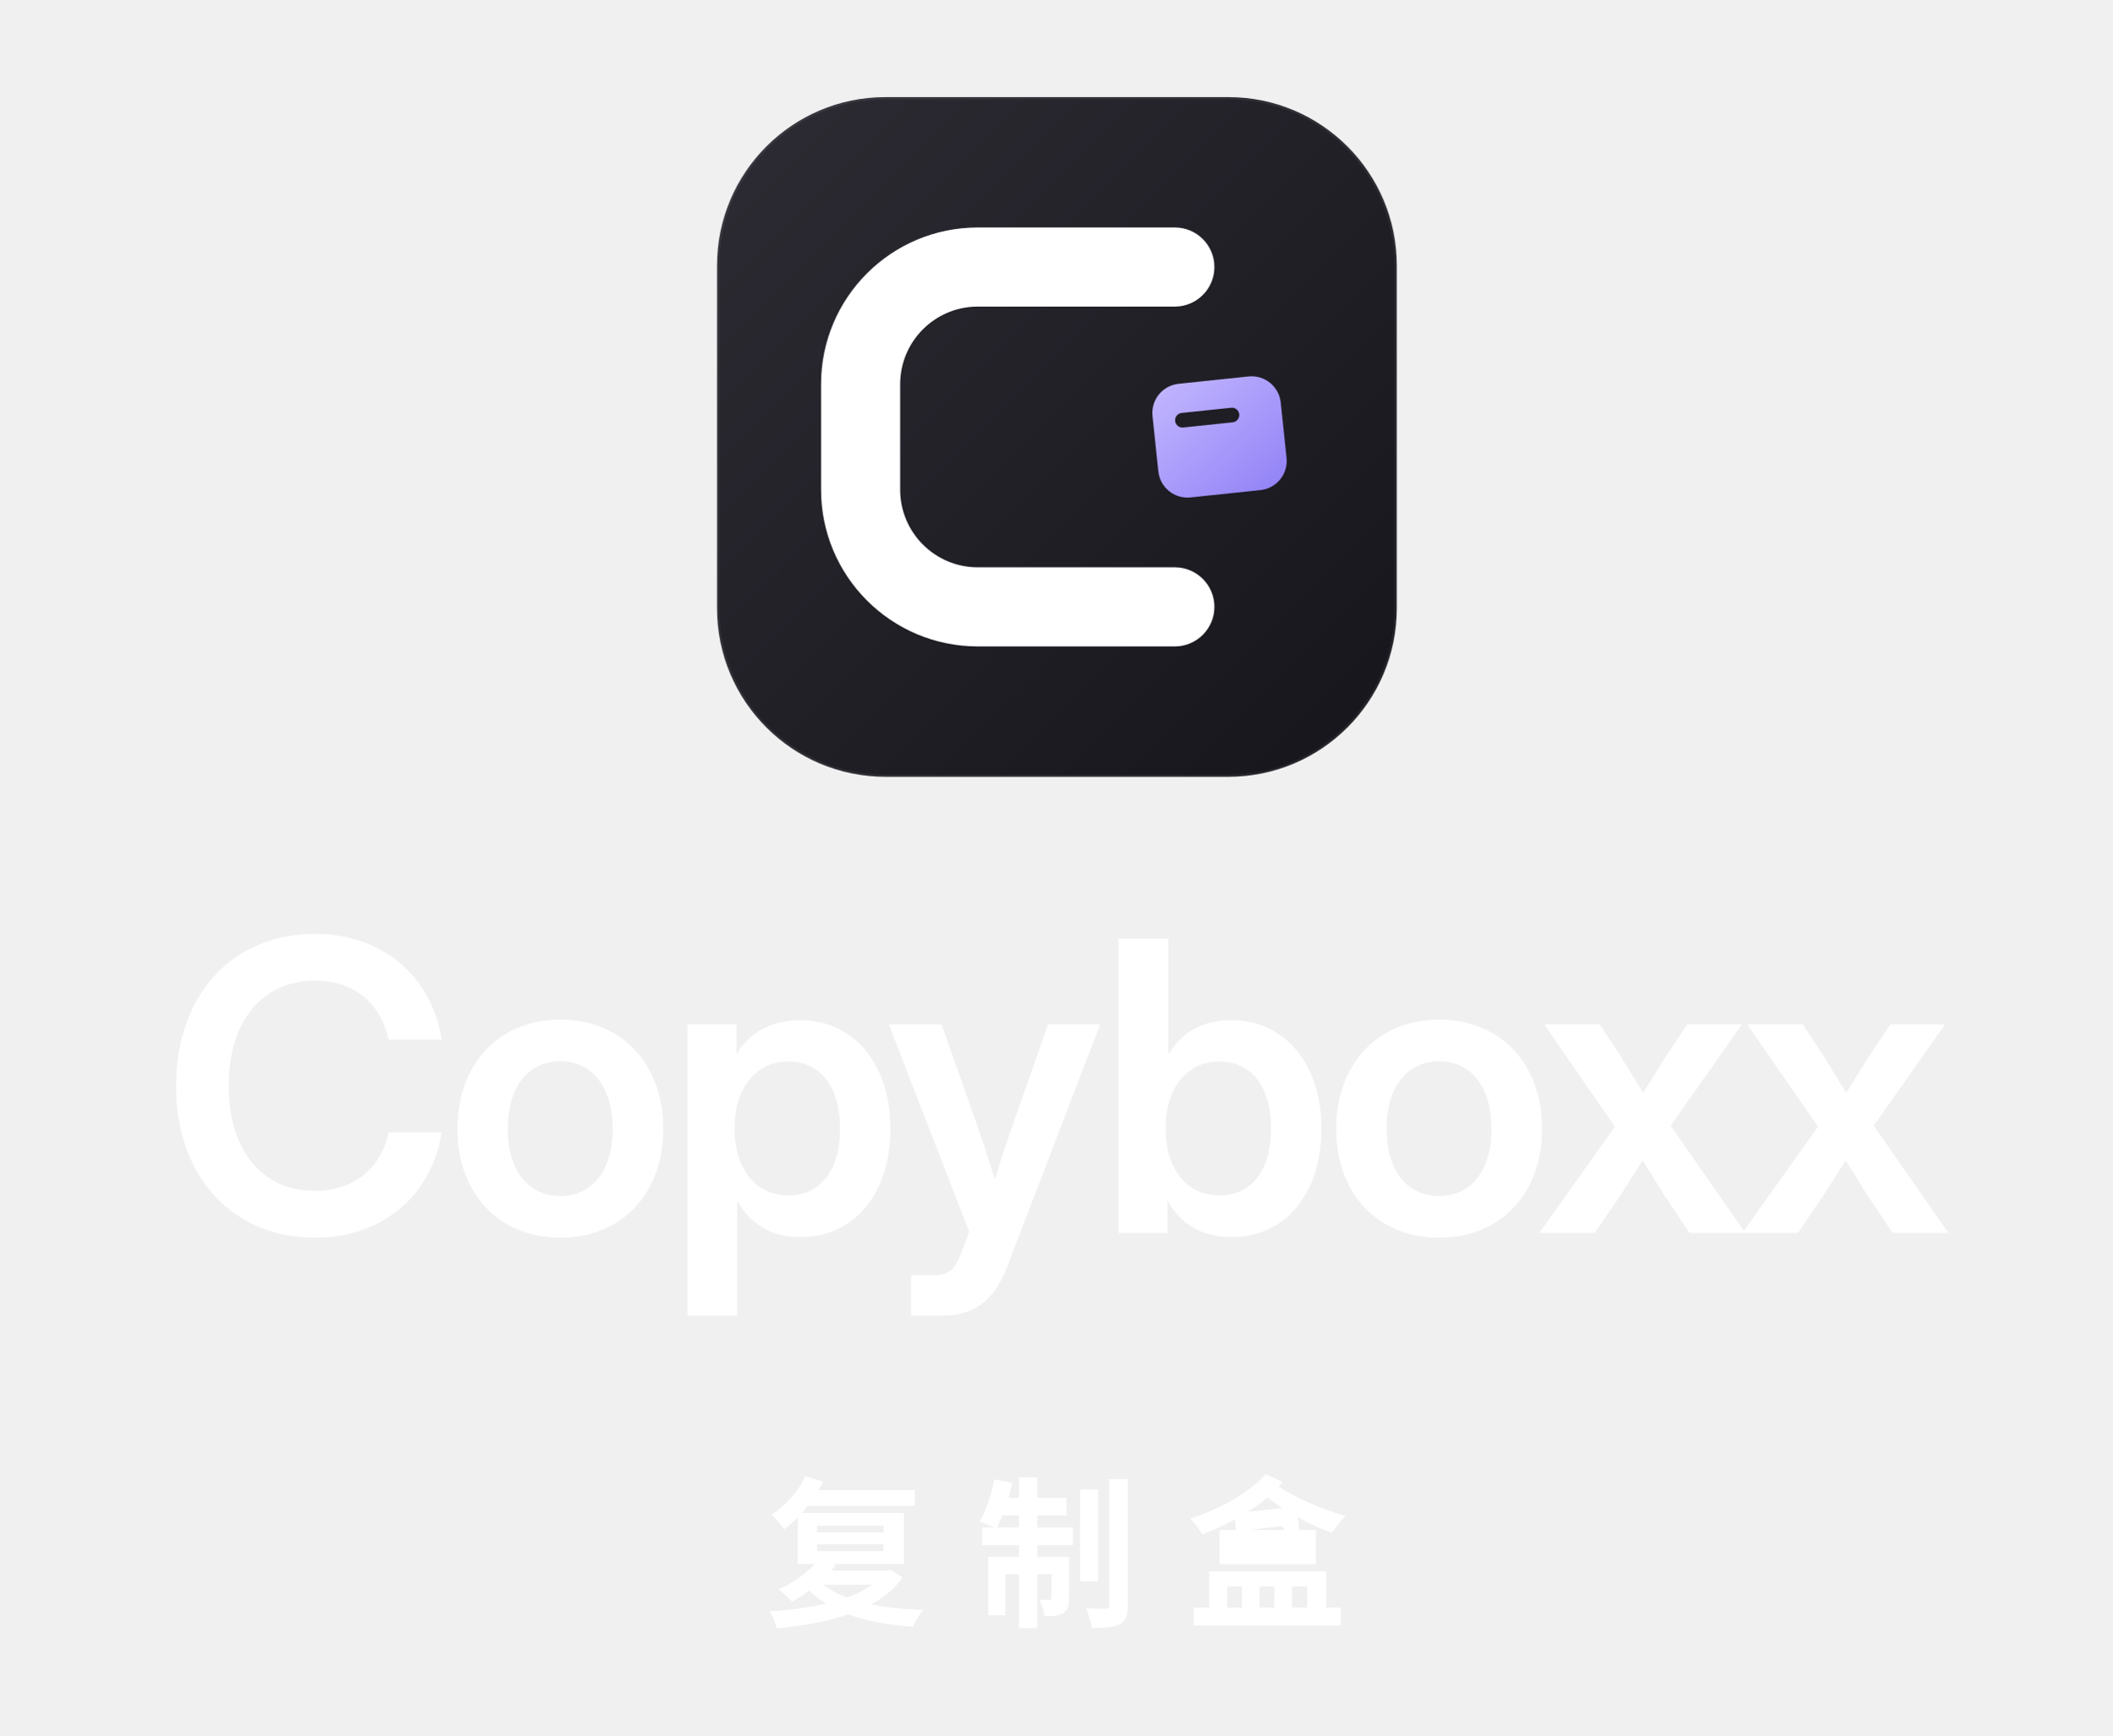
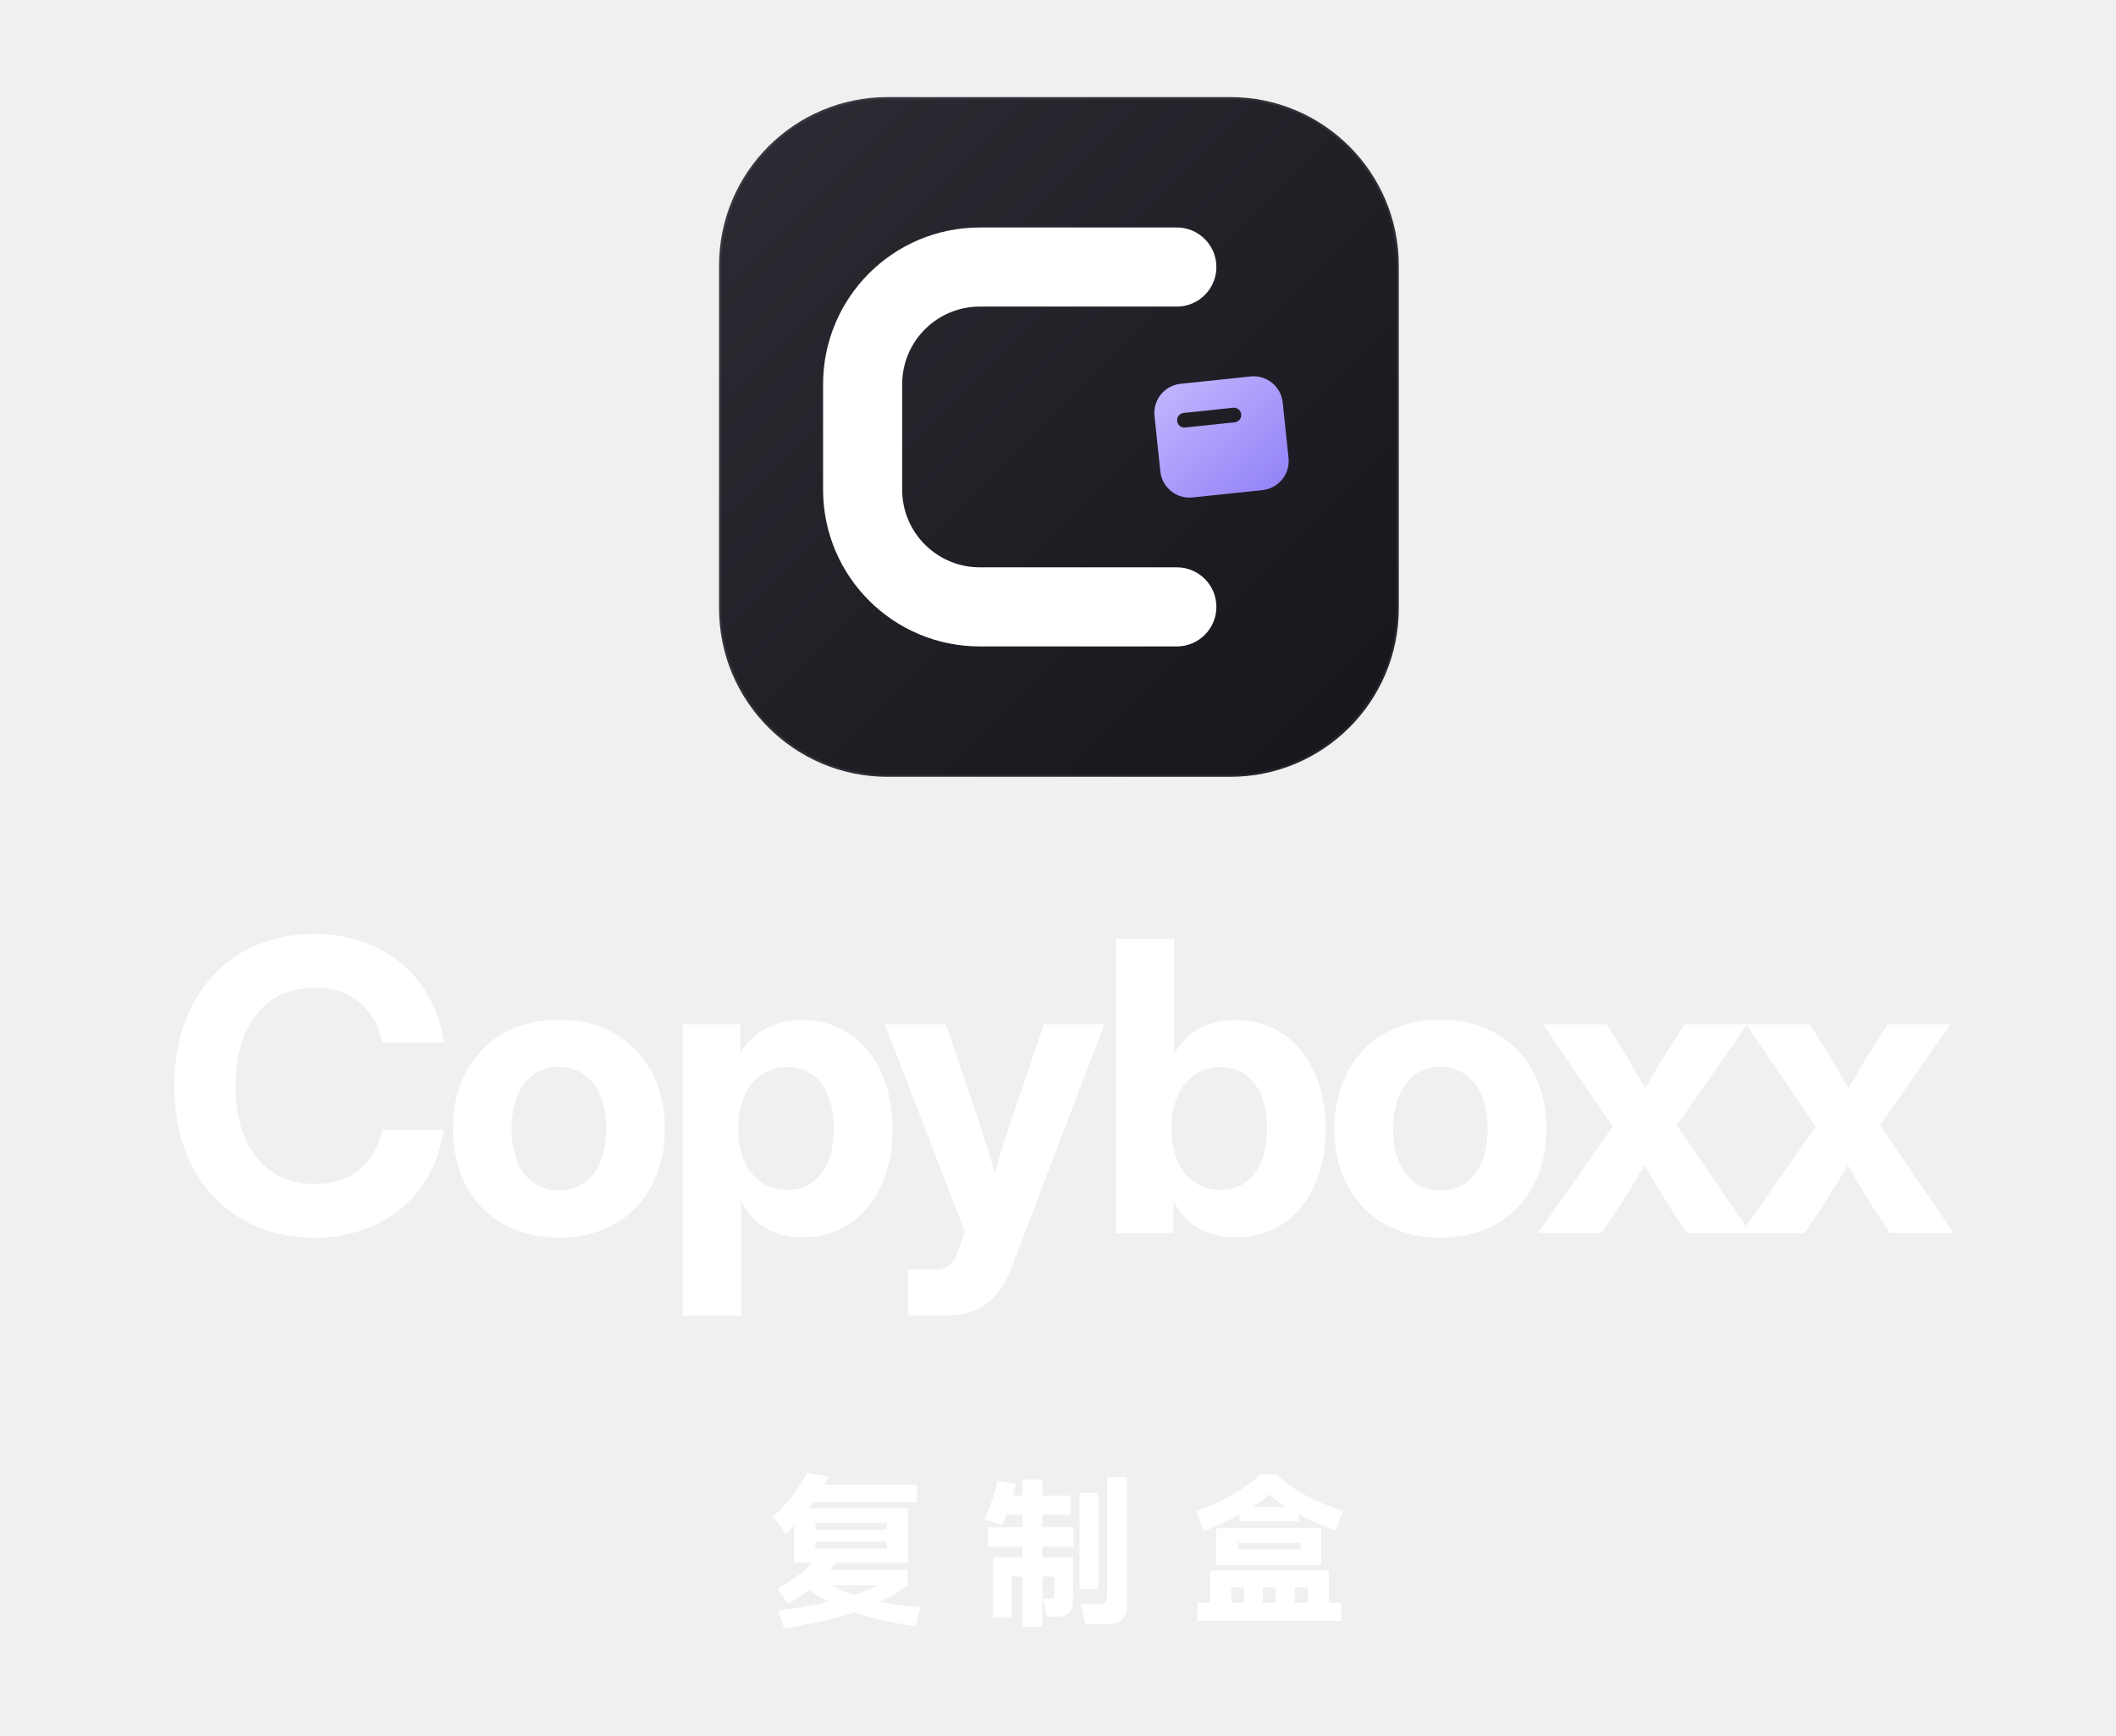
- <svg xmlns="http://www.w3.org/2000/svg" viewBox="0 0 522 429" width="522" height="429">
-   <g transform="translate(177.21 24.00) scale(0.18103) translate(-48 -48)">
+ <svg xmlns="http://www.w3.org/2000/svg" viewBox="0 0 523 429" width="523" height="429">
+   <g transform="translate(177.73 24.00) scale(0.18103) translate(-48 -48)">
    <defs>
      <linearGradient id="sq" x1="0" y1="0" x2="1" y2="1">
        <stop offset="0" stop-color="#2d2b33" />
        <stop offset="1" stop-color="#16151b" />
      </linearGradient>
      <linearGradient id="pu" x1="0" y1="0" x2="1" y2="1">
        <stop offset="0" stop-color="#c4b9ff" />
        <stop offset="1" stop-color="#8f7ff6" />
      </linearGradient>
    </defs>
    <path d="M278.00 48.00L746.00 48.00A230.00 230.00 0 0 1 976.00 278.00L976.00 746.00A230.00 230.00 0 0 1 746.00 976.00L278.00 976.00A230.00 230.00 0 0 1 48.00 746.00L48.00 278.00A230.00 230.00 0 0 1 278.00 48.00Z" fill="url(#sq)" />
    <rect x="49.5" y="49.5" width="925" height="925" rx="228.5" fill="none" stroke="rgba(255,255,255,.07)" stroke-width="3" />
    <path d="M673 226H404A214 214 0 0 0 190 440V584A214 214 0 0 0 404 798H673A54 54 0 0 0 673 690H404A106 106 0 0 1 298 584V440A106 106 0 0 1 404 334H673A54 54 0 0 0 673 226Z" fill="#ffffff" />
    <path d="M678.11 439.44L773.58 429.41A40.00 40.00 0 0 1 817.55 465.01L825.49 540.59A40.00 40.00 0 0 1 789.89 584.56L694.42 594.59A40.00 40.00 0 0 1 650.45 558.99L642.51 483.41A40.00 40.00 0 0 1 678.11 439.44ZM682.29 479.23L749.92 472.12A10.00 10.00 0 0 1 760.91 481.02L760.91 481.02A10.00 10.00 0 0 1 752.01 492.01L684.38 499.12A10.00 10.00 0 0 1 673.39 490.22L673.39 490.22A10.00 10.00 0 0 1 682.29 479.23Z" fill="url(#pu)" fill-rule="evenodd" />
  </g>
-   <path fill="#ffffff" transform="translate(40.00 304.75)" d="M37.793 1.172C54.199 1.172 66.699 -8.984 69.141 -24.854H56.055C54.004 -15.625 47.168 -10.4 37.891 -10.4C24.512 -10.4 16.504 -20.703 16.504 -36.328C16.504 -52.051 24.561 -62.354 37.891 -62.354C47.217 -62.354 54.053 -57.08 56.006 -47.803H69.141C66.699 -63.721 54.199 -73.926 37.793 -73.926C17.725 -73.926 3.516 -59.18 3.516 -36.328C3.516 -13.623 17.725 1.172 37.793 1.172Z" />
-   <path fill="#ffffff" transform="translate(109.96 304.75)" d="M28.516 1.172C43.701 1.172 53.955 -9.717 53.955 -25.732C53.955 -41.748 43.701 -52.734 28.516 -52.734C13.33 -52.734 3.076 -41.748 3.076 -25.732C3.076 -9.717 13.33 1.172 28.516 1.172ZM28.516 -9.131C20.557 -9.131 15.527 -15.43 15.527 -25.732C15.527 -36.084 20.605 -42.432 28.516 -42.432C36.377 -42.432 41.455 -36.035 41.455 -25.732C41.455 -15.479 36.426 -9.131 28.516 -9.131Z" />
-   <path fill="#ffffff" transform="translate(164.44 304.75)" d="M5.469 20.41H17.773V-7.764H17.92C21.143 -1.904 26.562 1.025 33.301 1.025C46.777 1.025 55.615 -9.766 55.615 -25.83C55.615 -41.699 46.631 -52.588 33.35 -52.588C26.66 -52.588 20.947 -49.854 17.725 -44.385H17.578V-51.562H5.469ZM30.42 -9.277C22.363 -9.277 17.09 -15.771 17.09 -25.83C17.09 -35.84 22.363 -42.383 30.42 -42.383C38.037 -42.383 43.164 -36.475 43.164 -25.83C43.164 -15.137 38.037 -9.277 30.42 -9.277Z" />
-   <path fill="#ffffff" transform="translate(218.78 304.75)" d="M6.396 20.41H14.453C21.924 20.41 27.002 16.553 30.078 8.496L53.125 -51.562H40.234L30.811 -24.707C29.492 -20.898 28.271 -17.09 27.1 -13.281C25.928 -17.09 24.658 -20.898 23.389 -24.707L13.916 -51.562H0.879L20.752 -0.293L18.848 4.688C17.383 8.74 15.82 10.4 12.5 10.4H6.396Z" />
-   <path fill="#ffffff" transform="translate(270.97 304.75)" d="M33.301 1.025C46.777 1.025 55.615 -9.766 55.615 -25.83C55.615 -41.699 46.631 -52.588 33.35 -52.588C26.66 -52.588 21.191 -49.902 17.871 -44.238H17.773V-72.754H5.469V0.0H17.578V-7.861H17.676C20.898 -1.904 26.562 1.025 33.301 1.025ZM30.42 -9.277C22.363 -9.277 17.09 -15.771 17.09 -25.83C17.09 -35.84 22.363 -42.383 30.42 -42.383C38.037 -42.383 43.164 -36.475 43.164 -25.83C43.164 -15.137 38.037 -9.277 30.42 -9.277Z" />
-   <path fill="#ffffff" transform="translate(327.16 304.75)" d="M28.516 1.172C43.701 1.172 53.955 -9.717 53.955 -25.732C53.955 -41.748 43.701 -52.734 28.516 -52.734C13.33 -52.734 3.076 -41.748 3.076 -25.732C3.076 -9.717 13.33 1.172 28.516 1.172ZM28.516 -9.131C20.557 -9.131 15.527 -15.43 15.527 -25.732C15.527 -36.084 20.605 -42.432 28.516 -42.432C36.377 -42.432 41.455 -36.035 41.455 -25.732C41.455 -15.479 36.426 -9.131 28.516 -9.131Z" />
-   <path fill="#ffffff" transform="translate(379.54 304.75)" d="M0.879 0.0H14.6L20.85 -9.18C22.803 -12.207 24.609 -15.088 26.416 -17.92C28.223 -15.088 29.98 -12.207 31.885 -9.18L38.037 0.0H51.807L33.35 -26.514L50.977 -51.562H37.451L31.982 -43.359C30.078 -40.332 28.32 -37.5 26.562 -34.619C24.805 -37.5 23.047 -40.332 21.191 -43.359L15.82 -51.562H2.1L19.58 -26.27Z" />
-   <path fill="#ffffff" transform="translate(429.73 304.75)" d="M0.879 0.0H14.6L20.85 -9.18C22.803 -12.207 24.609 -15.088 26.416 -17.92C28.223 -15.088 29.98 -12.207 31.885 -9.18L38.037 0.0H51.807L33.35 -26.514L50.977 -51.562H37.451L31.982 -43.359C30.078 -40.332 28.32 -37.5 26.562 -34.619C24.805 -37.5 23.047 -40.332 21.191 -43.359L15.82 -51.562H2.1L19.58 -26.27Z" />
-   <path fill="#ffffff" transform="translate(189.21 398.88)" d="M12.72 -17.16V-15.48H29.16V-17.16ZM12.72 -21.76V-20.12H29.16V-21.76ZM7.92 -24.92H34.2V-12.32H7.92ZM9.8 -34.0 14.16 -32.68Q13.08 -30.36 11.54 -28.18Q10.0 -26.0 8.22 -24.14Q6.44 -22.28 4.56 -20.88Q4.28 -21.36 3.72 -22.04Q3.16 -22.72 2.58 -23.4Q2.0 -24.08 1.52 -24.48Q4.04 -26.16 6.28 -28.68Q8.52 -31.2 9.8 -34.0ZM10.84 -30.56H36.88V-26.68H8.92ZM13.2 -13.56 17.32 -12.08Q15.96 -10.28 14.16 -8.6Q12.36 -6.92 10.4 -5.48Q8.44 -4.04 6.56 -2.96Q6.2 -3.4 5.6 -3.96Q5.0 -4.52 4.36 -5.1Q3.72 -5.68 3.24 -6.0Q6.12 -7.32 8.82 -9.32Q11.52 -11.32 13.2 -13.56ZM12.44 -10.68H30.48V-7.2H9.12ZM29.2 -10.68H30.16L30.88 -10.88L33.88 -9.0Q31.72 -5.92 28.4 -3.72Q25.08 -1.52 20.94 -0.04Q16.8 1.44 12.16 2.3Q7.52 3.16 2.72 3.6Q2.52 2.68 2.02 1.44Q1.52 0.2 0.96 -0.6Q5.52 -0.88 9.86 -1.54Q14.2 -2.2 18.0 -3.32Q21.8 -4.44 24.68 -6.12Q27.56 -7.8 29.2 -10.08ZM12.8 -8.52Q14.56 -6.64 17.22 -5.28Q19.88 -3.92 23.26 -3.0Q26.64 -2.08 30.6 -1.58Q34.56 -1.08 38.96 -0.92Q38.28 -0.2 37.54 1.04Q36.8 2.28 36.4 3.2Q31.92 2.88 27.94 2.16Q23.96 1.44 20.52 0.18Q17.08 -1.08 14.3 -2.92Q11.52 -4.76 9.44 -7.28Z" />
-   <path fill="#ffffff" transform="translate(241.21 398.88)" d="M25.72 -30.68H30.2V-8.04H25.72ZM32.92 -33.28H37.52V-2.08Q37.52 -0.16 37.08 0.92Q36.64 2.0 35.56 2.6Q34.44 3.16 32.7 3.34Q30.96 3.52 28.64 3.52Q28.48 2.52 28.06 1.12Q27.64 -0.28 27.2 -1.32Q28.76 -1.28 30.14 -1.26Q31.52 -1.24 32.04 -1.24Q32.52 -1.28 32.72 -1.44Q32.92 -1.6 32.92 -2.12ZM10.6 -33.72H15.16V3.56H10.6ZM18.68 -14.08H23.0V-3.84Q23.0 -2.44 22.72 -1.56Q22.44 -0.68 21.56 -0.12Q20.68 0.36 19.52 0.48Q18.36 0.6 16.88 0.56Q16.8 -0.32 16.44 -1.48Q16.08 -2.64 15.68 -3.48Q16.52 -3.44 17.22 -3.44Q17.92 -3.44 18.2 -3.44Q18.68 -3.44 18.68 -3.92ZM3.04 -14.08H20.36V-9.8H7.32V0.36H3.04ZM1.48 -21.32H23.92V-16.96H1.48ZM5.64 -28.64H22.36V-24.32H4.76ZM4.52 -33.24 8.96 -32.32Q8.28 -29.2 7.22 -26.16Q6.16 -23.12 5.0 -21.0Q4.56 -21.32 3.78 -21.66Q3.0 -22.0 2.22 -22.3Q1.44 -22.6 0.84 -22.8Q2.08 -24.72 3.04 -27.56Q4.0 -30.4 4.52 -33.24Z" />
-   <path fill="#ffffff" transform="translate(293.21 398.88)" d="M8.2 -20.72H32.0V-12.24H8.2ZM1.84 -1.52H38.16V2.88H1.84ZM5.64 -10.48H34.56V0.44H29.84V-6.76H26.12V0.44H21.76V-6.76H18.08V0.44H13.72V-6.76H10.08V0.44H5.64ZM19.6 -34.52 23.76 -32.56Q20.24 -28.36 15.04 -25.1Q9.84 -21.84 3.92 -19.64Q3.64 -20.2 3.1 -20.94Q2.56 -21.68 1.98 -22.38Q1.4 -23.08 0.92 -23.52Q4.68 -24.72 8.24 -26.44Q11.8 -28.16 14.74 -30.24Q17.68 -32.32 19.6 -34.52ZM21.4 -32.44Q22.76 -31.36 24.8 -30.2Q26.84 -29.04 29.28 -27.92Q31.72 -26.8 34.3 -25.82Q36.88 -24.84 39.32 -24.2Q38.8 -23.68 38.16 -22.94Q37.52 -22.2 36.94 -21.42Q36.36 -20.64 35.96 -20.04Q33.6 -20.84 31.1 -22.04Q28.6 -23.24 26.24 -24.62Q23.88 -26.0 21.9 -27.36Q19.92 -28.72 18.56 -29.92Z" />
-   <path transform="rotate(-6 313.27 378.36)" d="M307.76 373.19H318.78A2.27 2.27 0 0 1 321.05 375.47V381.24A2.27 2.27 0 0 1 318.78 383.51H307.76A2.27 2.27 0 0 1 305.49 381.24V375.47A2.27 2.27 0 0 1 307.76 373.19ZM309.94 377.63H316.59A0.72 0.72 0 0 1 317.31 378.36V378.36A0.72 0.72 0 0 1 316.59 379.08H309.94A0.72 0.72 0 0 1 309.22 378.36V378.36A0.72 0.72 0 0 1 309.94 377.63Z" fill="#ffffff" fill-rule="evenodd" />
+   <path fill="#ffffff" transform="translate(40.00 304.75)" d="M37.646 1.172C54.688 1.172 67.383 -9.326 69.678 -25.537H54.541C52.686 -16.992 46.436 -12.109 37.842 -12.109C25.439 -12.109 18.213 -21.533 18.213 -36.328C18.213 -51.221 25.488 -60.645 37.842 -60.645C46.484 -60.645 52.783 -55.713 54.492 -47.119H69.678C67.383 -63.379 54.688 -73.926 37.646 -73.926C17.627 -73.926 3.076 -59.57 3.076 -36.328C3.076 -13.232 17.676 1.172 37.646 1.172Z" />
+   <path fill="#ffffff" transform="translate(109.11 304.75)" d="M29.004 1.172C44.678 1.172 55.225 -9.57 55.225 -25.732C55.225 -41.895 44.678 -52.734 29.004 -52.734C13.379 -52.734 2.832 -41.895 2.832 -25.732C2.832 -9.57 13.379 1.172 29.004 1.172ZM29.004 -10.498C22.021 -10.498 17.334 -16.162 17.334 -25.732C17.334 -35.352 22.07 -41.064 29.004 -41.064C35.986 -41.064 40.723 -35.352 40.723 -25.732C40.723 -16.162 36.035 -10.498 29.004 -10.498Z" />
+   <path fill="#ffffff" transform="translate(163.66 304.75)" d="M5.078 20.41H19.482V-7.715H19.629C22.607 -1.904 27.832 1.074 34.619 1.074C48.096 1.074 56.934 -9.668 56.934 -25.83C56.934 -41.65 47.9 -52.637 34.717 -52.637C28.027 -52.637 22.607 -49.951 19.434 -44.58H19.287V-51.562H5.078ZM30.908 -10.645C23.633 -10.645 18.799 -16.602 18.799 -25.83C18.799 -35.01 23.633 -41.016 30.908 -41.016C37.891 -41.016 42.432 -35.498 42.432 -25.83C42.432 -16.162 37.891 -10.645 30.908 -10.645Z" />
+   <path fill="#ffffff" transform="translate(218.12 304.75)" d="M6.348 20.41H15.869C23.877 20.41 28.857 16.553 32.129 7.959L54.834 -51.562H39.893L31.201 -26.074C29.98 -22.412 28.857 -18.652 27.734 -14.941C26.66 -18.652 25.488 -22.363 24.316 -26.074L15.674 -51.562H0.586L20.41 -0.195L18.994 3.564C17.627 7.52 16.309 9.033 12.891 9.033H6.348Z" />
+   <path fill="#ffffff" transform="translate(270.73 304.75)" d="M34.619 1.074C48.096 1.074 56.934 -9.668 56.934 -25.83C56.934 -41.65 47.9 -52.637 34.717 -52.637C28.027 -52.637 22.852 -50.0 19.531 -44.434H19.482V-72.754H5.078V0.0H19.287V-7.91H19.336C22.314 -1.904 27.832 1.074 34.619 1.074ZM30.908 -10.645C23.633 -10.645 18.799 -16.602 18.799 -25.83C18.799 -35.01 23.633 -41.016 30.908 -41.016C37.891 -41.016 42.432 -35.498 42.432 -25.83C42.432 -16.162 37.891 -10.645 30.908 -10.645Z" />
+   <path fill="#ffffff" transform="translate(326.99 304.75)" d="M29.004 1.172C44.678 1.172 55.225 -9.57 55.225 -25.732C55.225 -41.895 44.678 -52.734 29.004 -52.734C13.379 -52.734 2.832 -41.895 2.832 -25.732C2.832 -9.57 13.379 1.172 29.004 1.172ZM29.004 -10.498C22.021 -10.498 17.334 -16.162 17.334 -25.732C17.334 -35.352 22.07 -41.064 29.004 -41.064C35.986 -41.064 40.723 -35.352 40.723 -25.732C40.723 -16.162 36.035 -10.498 29.004 -10.498Z" />
+   <path fill="#ffffff" transform="translate(379.55 304.75)" d="M0.586 0.0H16.309L21.582 -7.91C23.486 -11.035 25.195 -13.867 26.953 -16.748C28.613 -13.867 30.322 -11.035 32.178 -7.91L37.354 0.0H53.125L34.912 -26.611L52.295 -51.562H36.816L32.178 -44.336C30.322 -41.357 28.711 -38.574 27.1 -35.791C25.488 -38.574 23.877 -41.357 22.119 -44.336L17.578 -51.562H1.855L19.043 -26.27Z" />
+   <path fill="#ffffff" transform="translate(429.76 304.75)" d="M0.586 0.0H16.309L21.582 -7.91C23.486 -11.035 25.195 -13.867 26.953 -16.748C28.613 -13.867 30.322 -11.035 32.178 -7.91L37.354 0.0H53.125L34.912 -26.611L52.295 -51.562H36.816L32.178 -44.336C30.322 -41.357 28.711 -38.574 27.1 -35.791C25.488 -38.574 23.877 -41.357 22.119 -44.336L17.578 -51.562H1.855L19.043 -26.27Z" />
+   <path fill="#ffffff" transform="translate(189.73 398.88)" d="M36.56 3.04Q27.84 1.88 21.4 -0.32Q14.96 1.8 4.08 3.6L2.68 -0.84Q9.08 -1.6 15.12 -2.96Q12.28 -4.44 10.2 -5.92Q7.76 -4.04 4.92 -2.52L2.48 -6.28Q7.96 -9.28 11.12 -12.64H6.56V-21.8Q5.28 -20.44 4.6 -19.8L1.36 -24.04Q3.76 -26.08 6.16 -29.22Q8.56 -32.36 9.76 -34.88L15.12 -33.88L14.04 -31.92H36.88V-27.6H11.28L10.2 -26.12H34.76V-12.64H16.96Q16.2 -11.68 15.4 -10.84H34.6V-7.04Q31.6 -4.8 27.88 -2.92Q32.8 -2.0 37.76 -1.68ZM29.44 -20.76V-22.44H11.8V-20.76ZM11.8 -17.84V-16.16H29.44V-17.84ZM15.76 -7.04Q18.36 -5.64 21.32 -4.64Q24.88 -5.8 27.52 -7.04Z" />
+   <path fill="#ffffff" transform="translate(241.73 398.88)" d="M31.92 -33.76H36.84V-2.68Q36.84 -0.72 36.34 0.4Q35.84 1.52 34.62 2.02Q33.4 2.52 31.2 2.52H26.52L25.44 -2.4H29.68Q30.96 -2.4 31.44 -2.9Q31.92 -3.4 31.92 -4.64ZM15.88 -24.52V-21.44H23.6V-16.6H15.88V-13.92H23.48V-3.08Q23.48 -1.08 22.5 -0.18Q21.52 0.72 19.28 0.72H16.96L16.04 -3.8H17.6Q18.4 -3.8 18.64 -4.0Q18.88 -4.2 18.88 -4.92V-9.24H15.88V3.2H11.0V-9.24H8.32V0.8H3.76V-13.92H11.0V-16.6H2.4V-21.44H11.0V-24.52H7.12Q6.64 -23.24 5.96 -21.88L1.64 -23.36Q4.0 -28.8 4.8 -32.84L9.32 -32.12L8.64 -29.24H11.0V-33.28H15.88V-29.24H22.88V-24.52ZM25.08 -29.88H29.72V-6.16H25.08Z" />
+   <path fill="#ffffff" transform="translate(293.73 398.88)" d="M12.64 -24.56Q8.48 -22.28 3.92 -20.44L1.96 -25.36Q6.68 -27.0 10.76 -29.36Q14.84 -31.72 17.76 -34.44H21.8Q27.64 -28.76 38.16 -25.48L36.4 -20.56Q31.32 -22.44 27.4 -24.56V-22.96H12.64ZM15.84 -26.44H24.08Q21.28 -28.24 19.96 -29.56Q18.52 -28.12 15.84 -26.44ZM32.8 -12.04H6.88V-21.2H32.8ZM27.76 -17.56H12.24V-15.92H27.76ZM5.36 -10.72H34.72V-2.76H37.76V1.72H2.2V-2.76H5.36ZM13.72 -6.56H10.6V-2.76H13.72ZM18.4 -2.76H21.56V-6.56H18.4ZM26.28 -2.76H29.48V-6.56H26.28Z" />
</svg>
